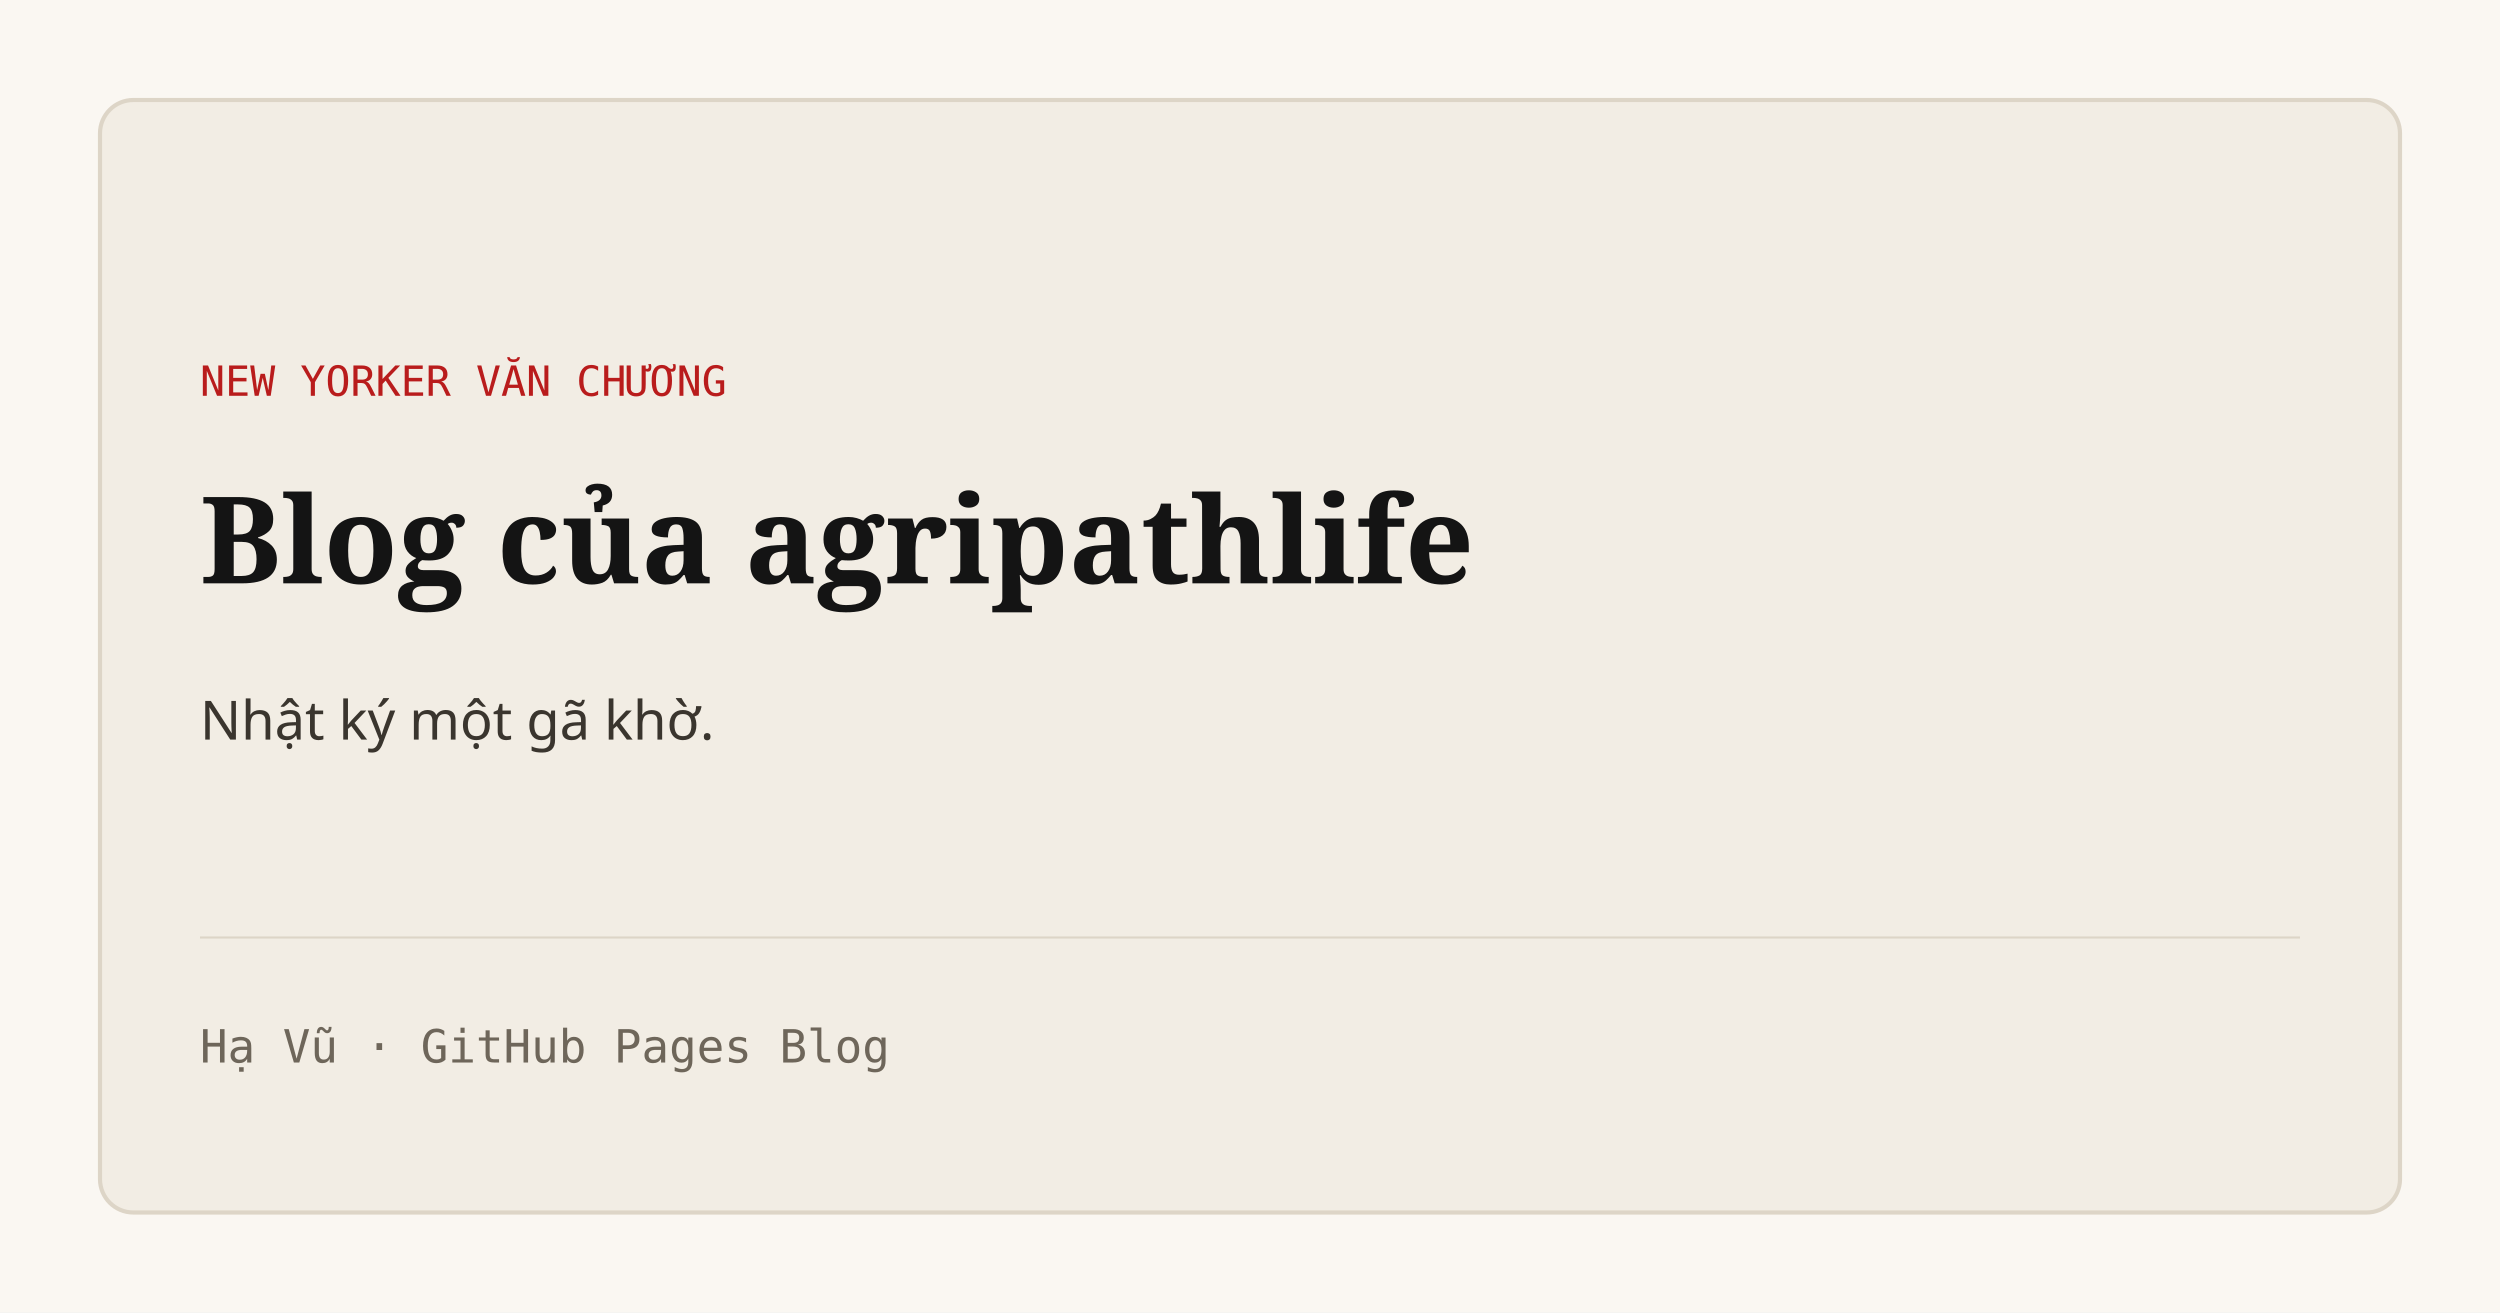
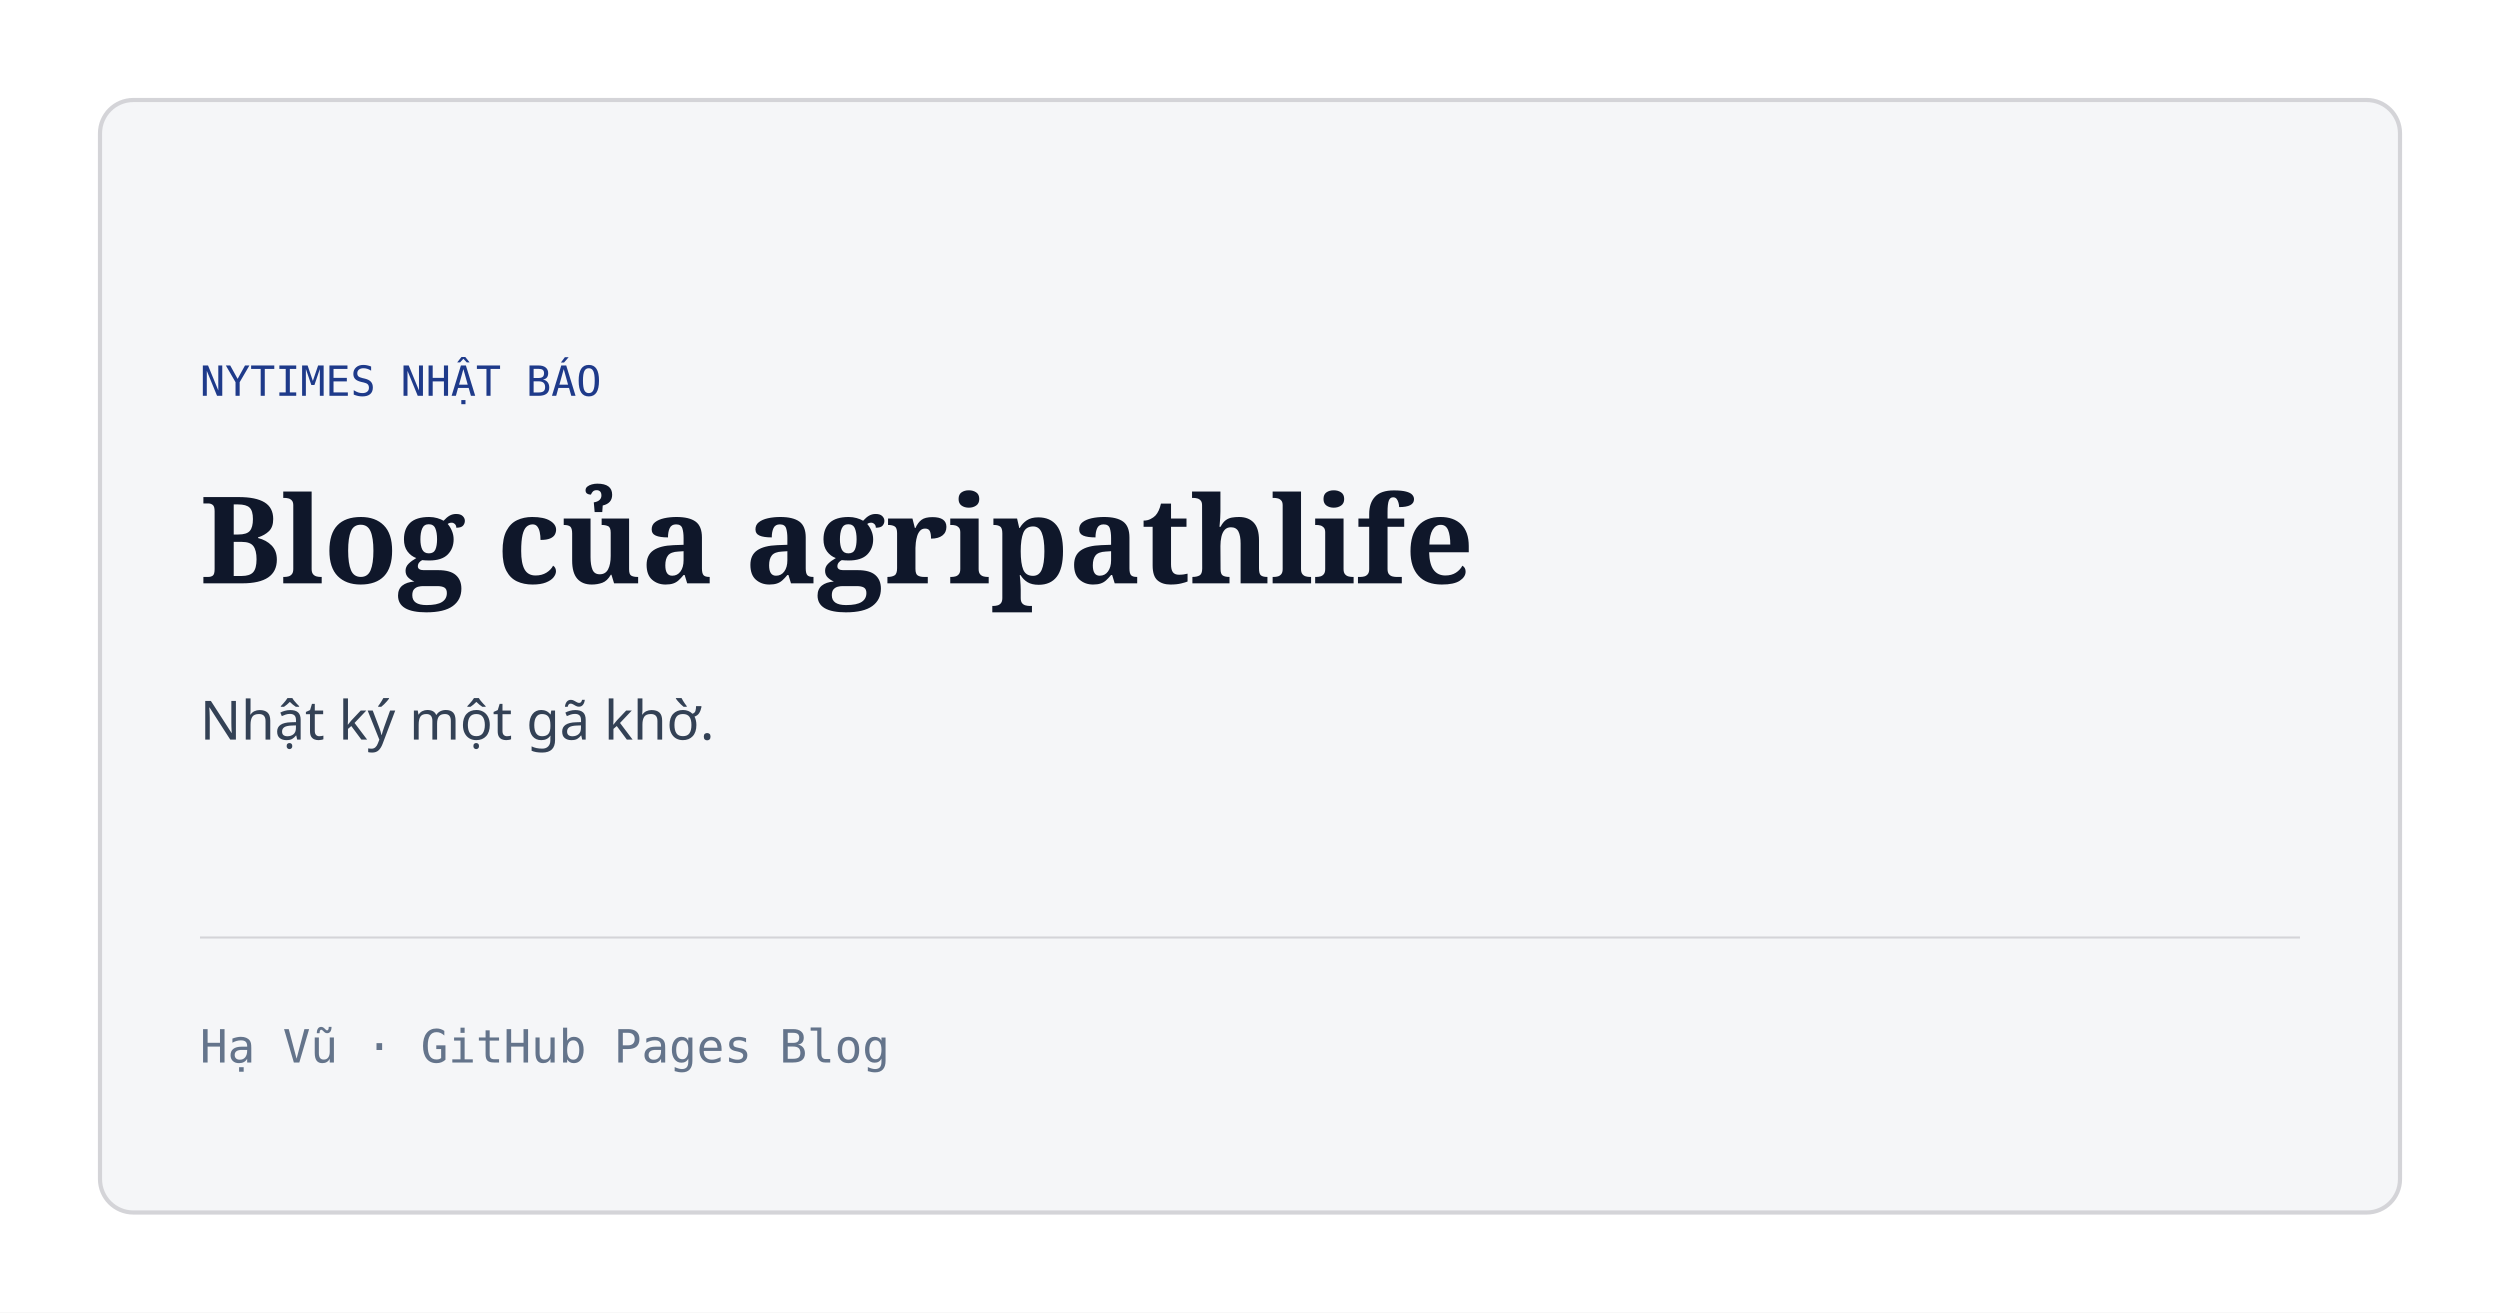
<svg xmlns="http://www.w3.org/2000/svg" width="1200" height="630" viewBox="0 0 1200 630" fill="none">
-   <rect width="1200" height="630" fill="#FAF7F2" />
-   <rect x="48" y="48" width="1104" height="534" rx="16" fill="#F2EDE4" stroke="#DDD5C7" stroke-width="2" />
-   <text x="96" y="190" font-family="monospace" font-size="20" fill="#B91C1C">NEW YORKER VĂN CHƯƠNG</text>
-   <text x="96" y="280" font-family="Georgia, serif" font-weight="700" font-size="58" fill="#141414">Blog của agripathlife</text>
-   <text x="96" y="355" font-family="sans-serif" font-size="26" fill="#3A352E">Nhật ký một gã khờ.</text>
-   <line x1="96" y1="450" x2="1104" y2="450" stroke="#DDD5C7" stroke-width="1" />
-   <text x="96" y="510" font-family="monospace" font-size="22" fill="#6E665A">Hạ Vũ · GitHub Pages Blog</text>
+   <rect width="1200" height="630" fill="#FFFFFF" />
+   <rect x="48" y="48" width="1104" height="534" rx="16" fill="#F5F6F8" stroke="#D4D4D8" stroke-width="2" />
+   <text x="96" y="190" font-family="monospace" font-size="20" fill="#1E3A8A">NYTIMES NHẬT BÁO</text>
+   <text x="96" y="280" font-family="Georgia, serif" font-weight="700" font-size="58" fill="#0F172A">Blog của agripathlife</text>
+   <text x="96" y="355" font-family="sans-serif" font-size="26" fill="#334155">Nhật ký một gã khờ.</text>
+   <line x1="96" y1="450" x2="1104" y2="450" stroke="#D4D4D8" stroke-width="1" />
+   <text x="96" y="510" font-family="monospace" font-size="22" fill="#64748B">Hạ Vũ · GitHub Pages Blog</text>
</svg>
